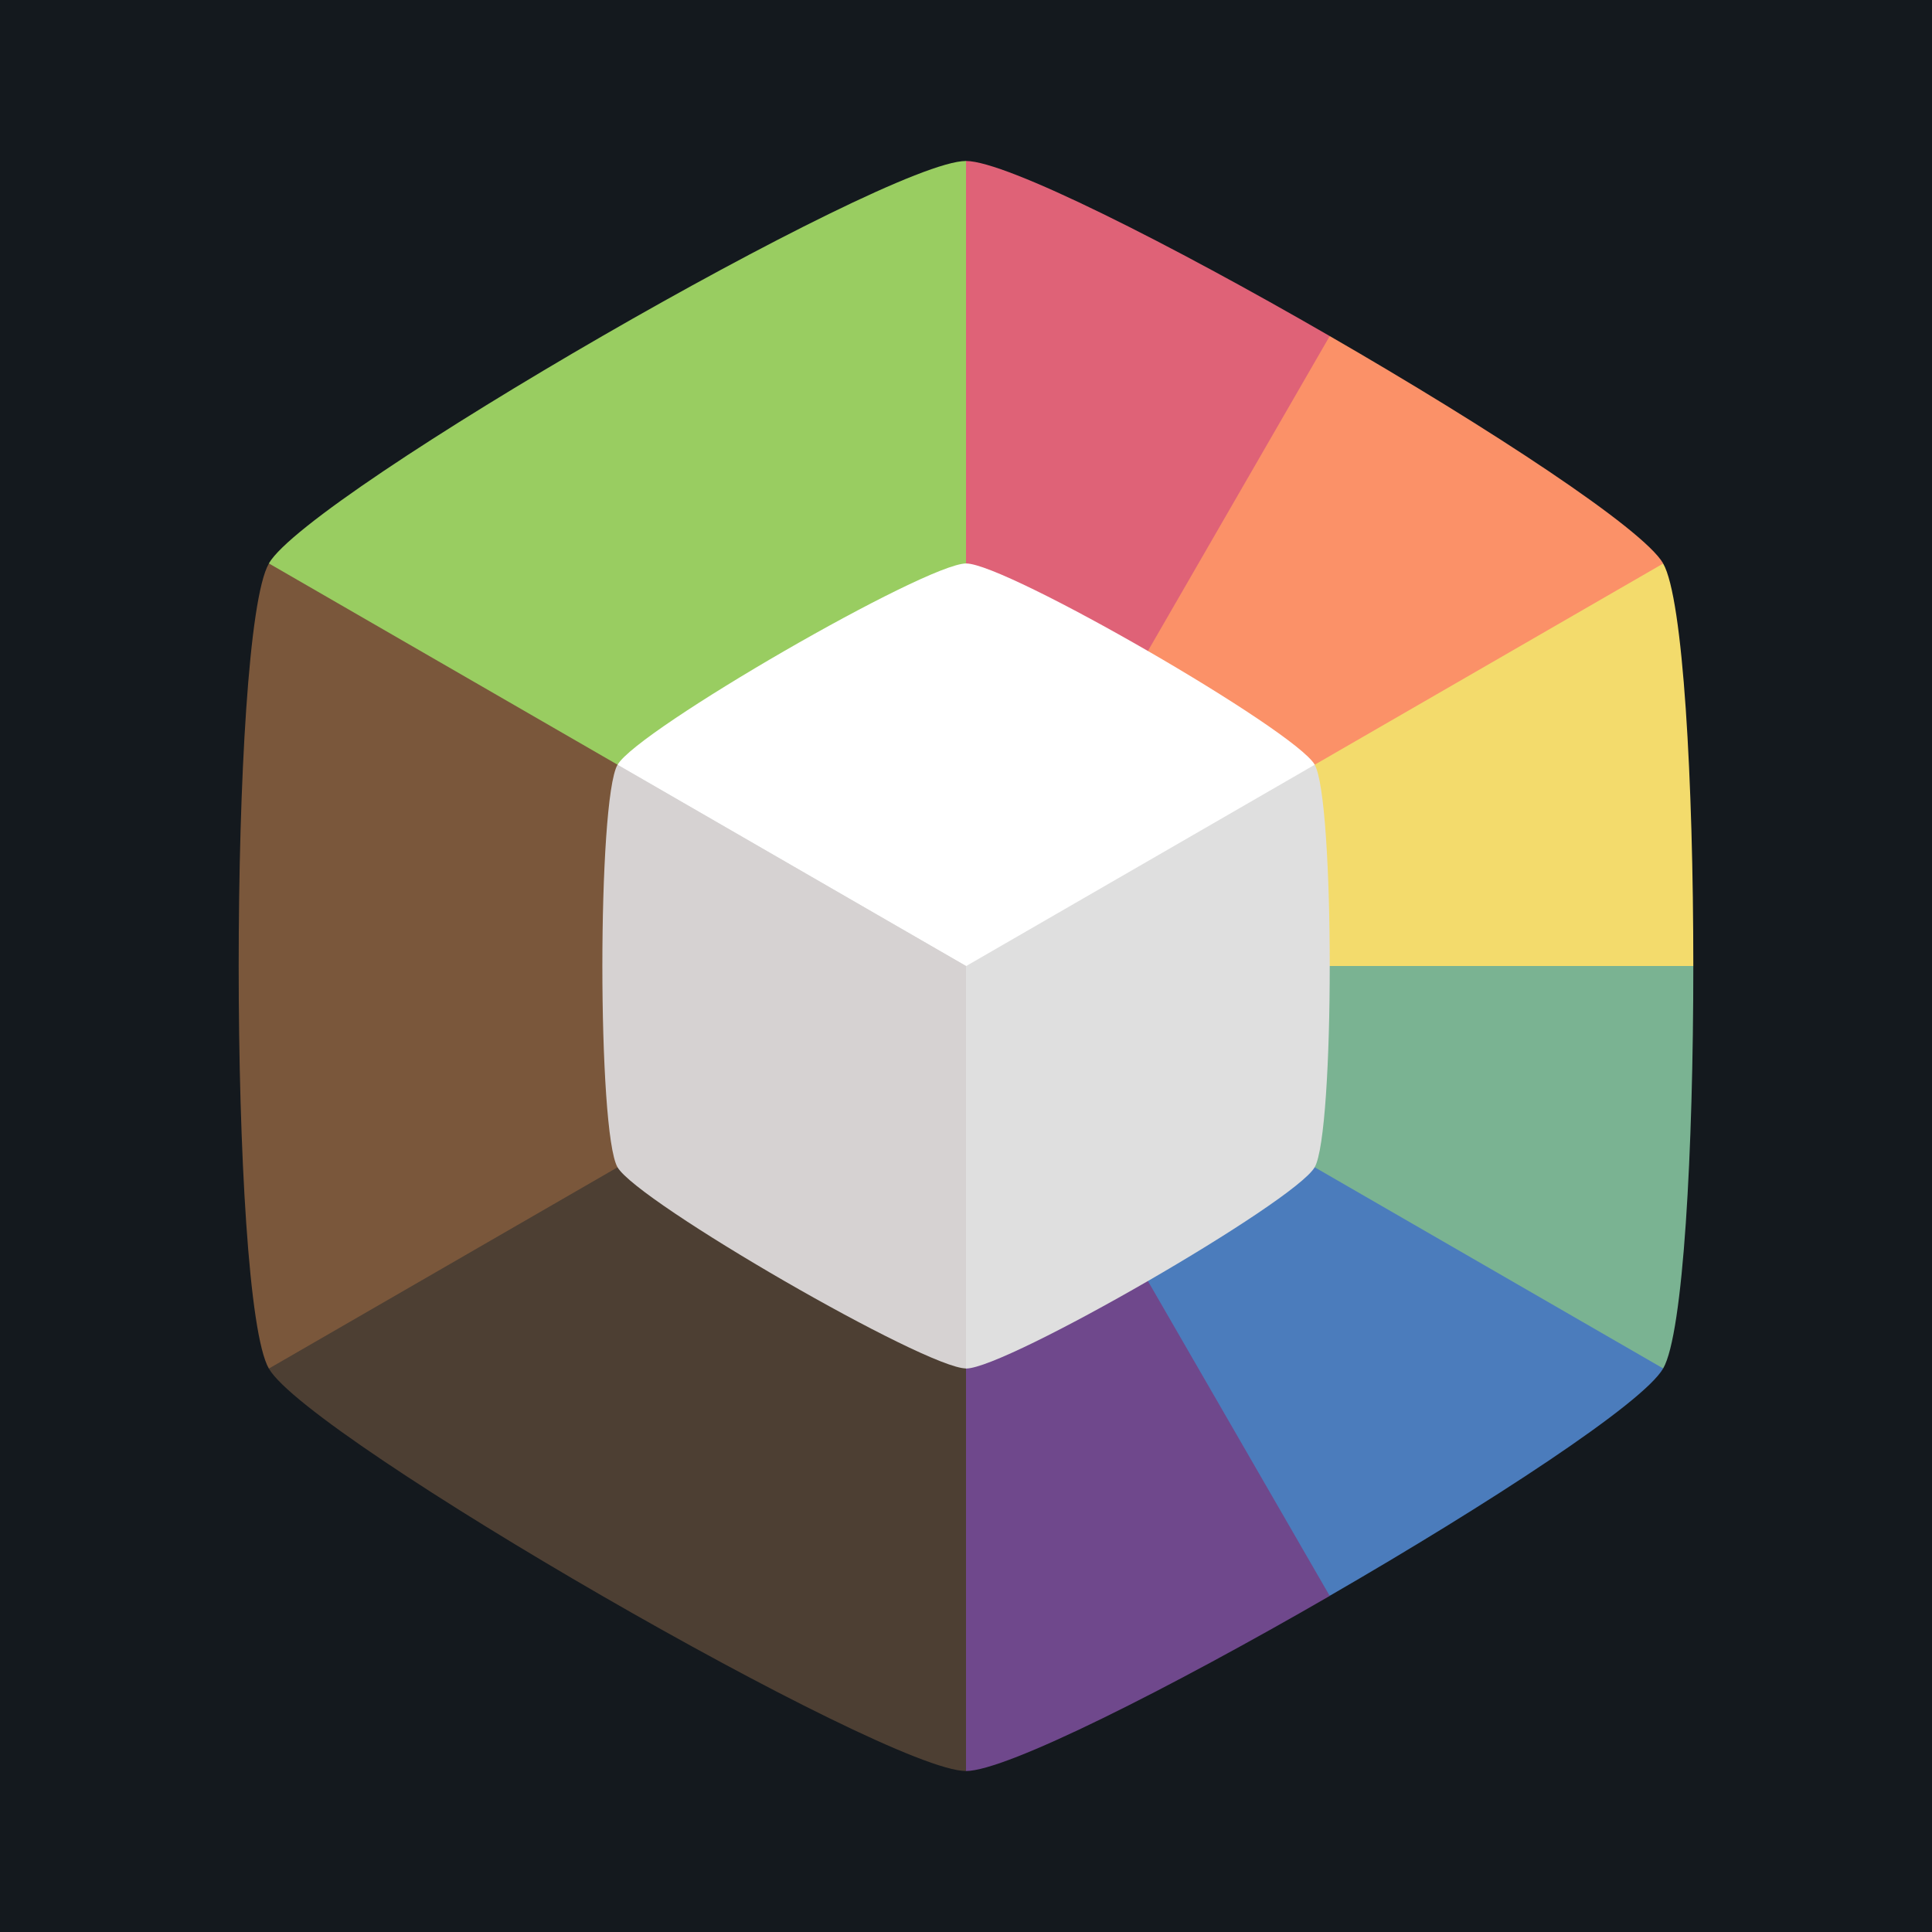
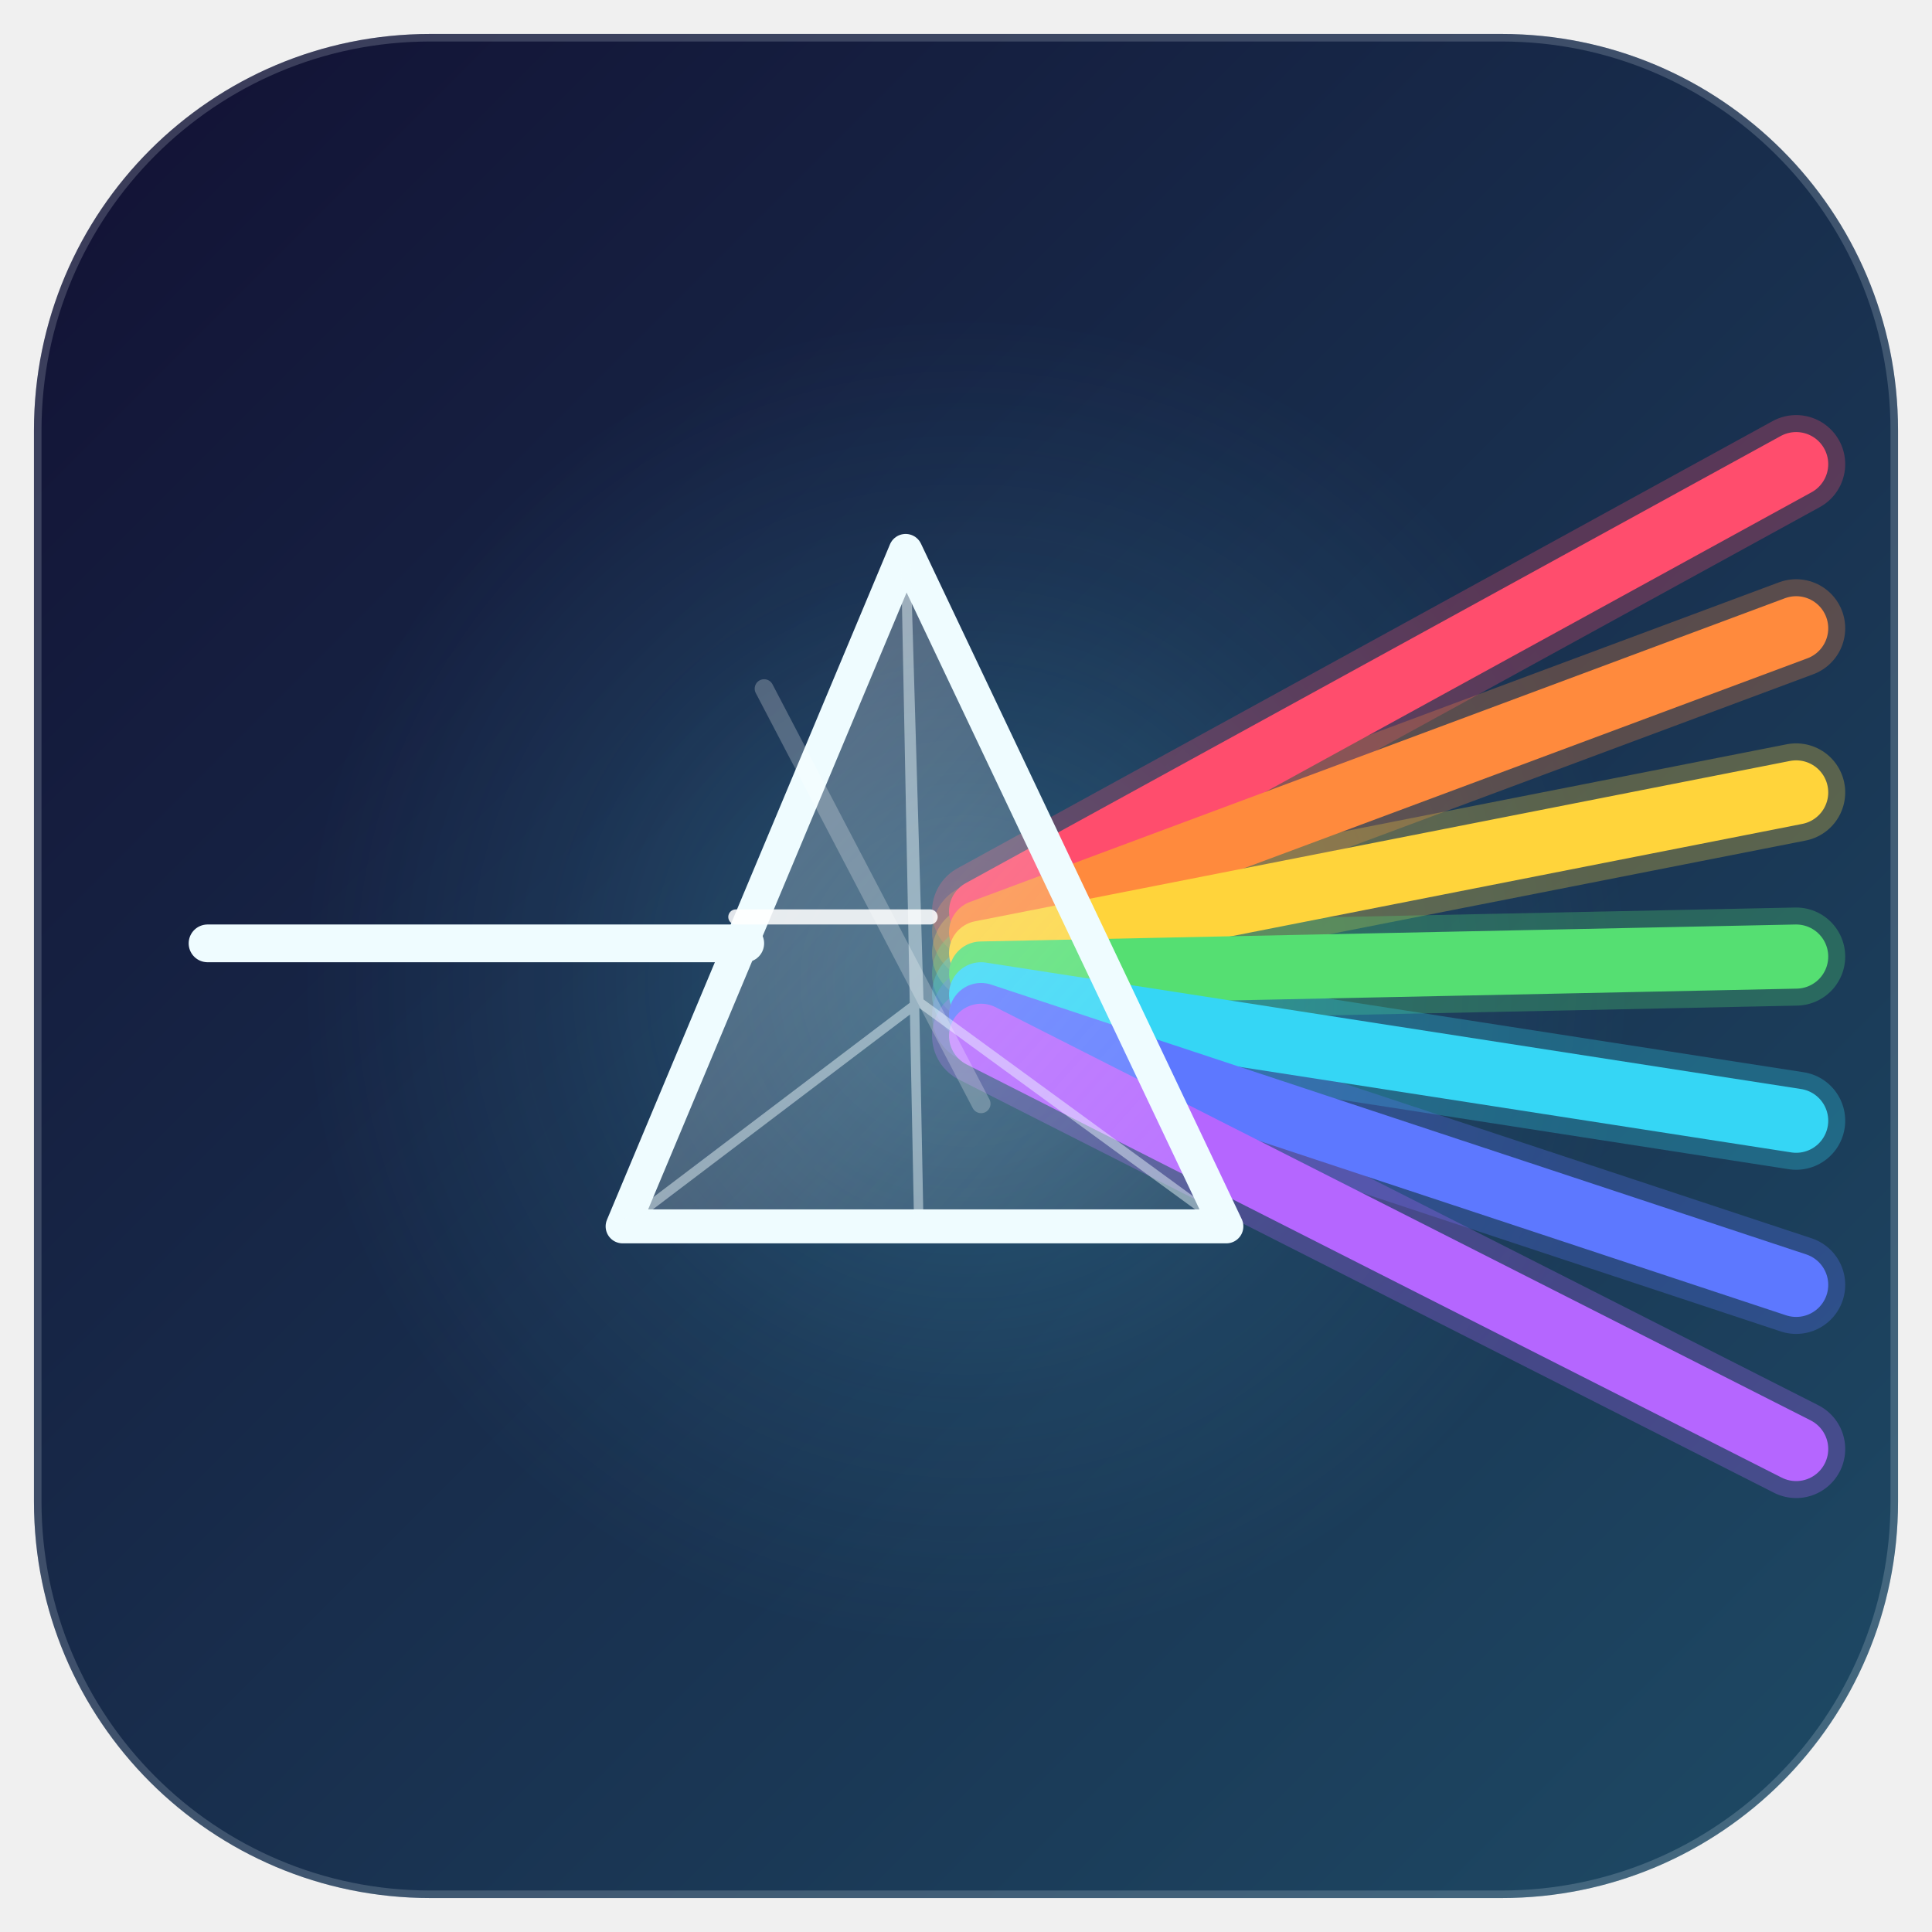
- <svg xmlns="http://www.w3.org/2000/svg" width="48" height="48" version="1.1" viewBox="0 0 12.7 12.7">
-   <rect x="9.5367e-8" y="9.5367e-8" width="12.7" height="12.7" fill="#14191e" stroke-width=".265" />
-   <g transform="matrix(.90909 0 0 .90909 .57737 .57727)">
-     <g stroke-width=".265">
-       <path d="m6.35 6.35" fill="#99cd61" />
-       <path d="m6.35 0.529-2.521 4.366 2.521 1.455 2.52-1.455 0.11-3.1c-1.151-0.665-2.339-1.266-2.63-1.266z" fill="#df6277" />
-       <path d="m8.98 1.795-2.63 4.555 2.52 1.455 2.521-4.366c-0.146-0.252-1.26-0.98-2.411-1.644z" fill="#fb9168" />
-       <path d="m11.391 3.44-5.041 2.91 2.52 1.455 2.739-1.455c0-1.329-0.073-2.658-0.218-2.91z" fill="#f3db6c" />
-       <path d="m6.35 6.35v2.91h5.041c0.146-0.252 0.218-1.581 0.218-2.91z" fill="#7ab392" />
-       <path d="m6.35 6.35v2.91l2.63 1.644c1.151-0.665 2.266-1.392 2.411-1.644z" fill="#4b7cbc" />
-       <path d="m6.35 6.35-2.521 1.455 2.521 4.366c0.291 0 1.479-0.601 2.63-1.266z" fill="#6f488c" />
-       <path d="m3.829 4.895-2.52 4.366c0.291 0.504 4.459 2.91 5.041 2.91v-5.821z" fill="#4d3f33" />
-       <path d="m1.309 3.44c-0.291 0.504-0.291 5.317 0 5.821l5.041-2.91v-2.91z" fill="#7a573b" />
-       <path d="m6.35 0.529c-0.582-2e-8 -4.75 2.406-5.041 2.91l5.041 2.91z" fill="#99cd61" />
-     </g>
-     <g transform="matrix(.88 0 0 .88 -10.906 -1.2421)">
-       <g transform="translate(13.26 2.2776)">
-         <path transform="matrix(.96975 0 0 .96975 .1921 .1921)" d="m6.35 2.939c-0.341 0-2.783 1.41-2.953 1.705l2.953 5.116 2.954-5.116c-0.171-0.295-2.613-1.705-2.954-1.705z" fill="#fff" stroke-width=".265" />
-       </g>
-       <path d="m16.746 6.974 2.864 4.961c0.331 0 2.699-1.367 2.864-1.654 0.165-0.286 0.165-3.021 0-3.307l-2.864 1.654z" fill="#dfdfdf" stroke-width=".265" />
-     </g>
-     <path d="m3.83 4.895c-0.146 0.252-0.146 2.658 0 2.91 0.146 0.252 2.229 1.455 2.52 1.455v-2.91z" fill="#d6d2d2" stroke-width=".265" />
+ <svg xmlns="http://www.w3.org/2000/svg" width="1024" height="1024" viewBox="0 0 1024 1024">
+   <defs>
+     <linearGradient id="darkBackground" x1="0" y1="0" x2="1" y2="1">
+       <stop offset="0" stop-color="#121033" />
+       <stop offset="1" stop-color="#1e4b66" />
+     </linearGradient>
+     <radialGradient id="aurora" cx=".5" cy=".5" r=".5">
+       <stop offset="0" stop-color="#60e0ff" stop-opacity=".24" />
+       <stop offset=".62" stop-color="#60e0ff" stop-opacity=".07" />
+       <stop offset="1" stop-color="#60e0ff" stop-opacity="0" />
+     </radialGradient>
+     <linearGradient id="darkGlass" x1="0" y1="0" x2="1" y2="1">
+       <stop offset="0" stop-color="#effcff" stop-opacity=".34" />
+       <stop offset="1" stop-color="#effcff" stop-opacity=".09" />
+     </linearGradient>
+   </defs>
+   <rect x="18" y="18" width="988" height="988" rx="210" fill="url(#darkBackground)" />
+   <ellipse cx="512" cy="520" rx="350" ry="350" fill="url(#aurora)" />
+   <rect x="20" y="20" width="984" height="984" rx="208" fill="none" stroke="#effcff" stroke-opacity=".18" stroke-width="4" />
+   <g fill="none" stroke-linecap="round">
+     <path d="M110 500H395" stroke="#effcff" stroke-width="20" />
+     <path d="M520 483L952 246" stroke="#ff4d6d" stroke-opacity=".28" stroke-width="52" />
+     <path d="M520 494L952 333" stroke="#ff8a3d" stroke-opacity=".28" stroke-width="52" />
+     <path d="M520 505L952 420" stroke="#ffd43b" stroke-opacity=".28" stroke-width="52" />
+     <path d="M520 516L952 507" stroke="#55df72" stroke-opacity=".28" stroke-width="52" />
+     <path d="M520 527L952 594" stroke="#35d6f5" stroke-opacity=".28" stroke-width="52" />
+     <path d="M520 538L952 681" stroke="#5d78ff" stroke-opacity=".28" stroke-width="52" />
+     <path d="M520 549L952 768" stroke="#b566ff" stroke-opacity=".28" stroke-width="52" />
+     <path d="M520 483L952 246" stroke="#ff4d6d" stroke-width="34" />
+     <path d="M520 494L952 333" stroke="#ff8a3d" stroke-width="34" />
+     <path d="M520 505L952 420" stroke="#ffd43b" stroke-width="34" />
+     <path d="M520 516L952 507" stroke="#55df72" stroke-width="34" />
+     <path d="M520 527L952 594" stroke="#35d6f5" stroke-width="34" />
+     <path d="M520 538L952 681" stroke="#5d78ff" stroke-width="34" />
+     <path d="M520 549L952 768" stroke="#b566ff" stroke-width="34" />
  </g>
+   <path d="M330 650L480 292L650 650Z" fill="url(#darkGlass)" stroke="#effcff" stroke-width="18" stroke-linejoin="round" />
+   <path d="M480 292L487 650M330 650H650M487 531L330 650M487 531L650 650M487 531L480 292" fill="none" stroke="#effcff" stroke-opacity=".46" stroke-width="5" />
+   <path d="M390 486H493" stroke="#ffffff" stroke-opacity=".86" stroke-width="8" stroke-linecap="round" />
+   <path d="M405 365L520 585" stroke="#ffffff" stroke-opacity=".24" stroke-width="10" stroke-linecap="round" />
</svg>
